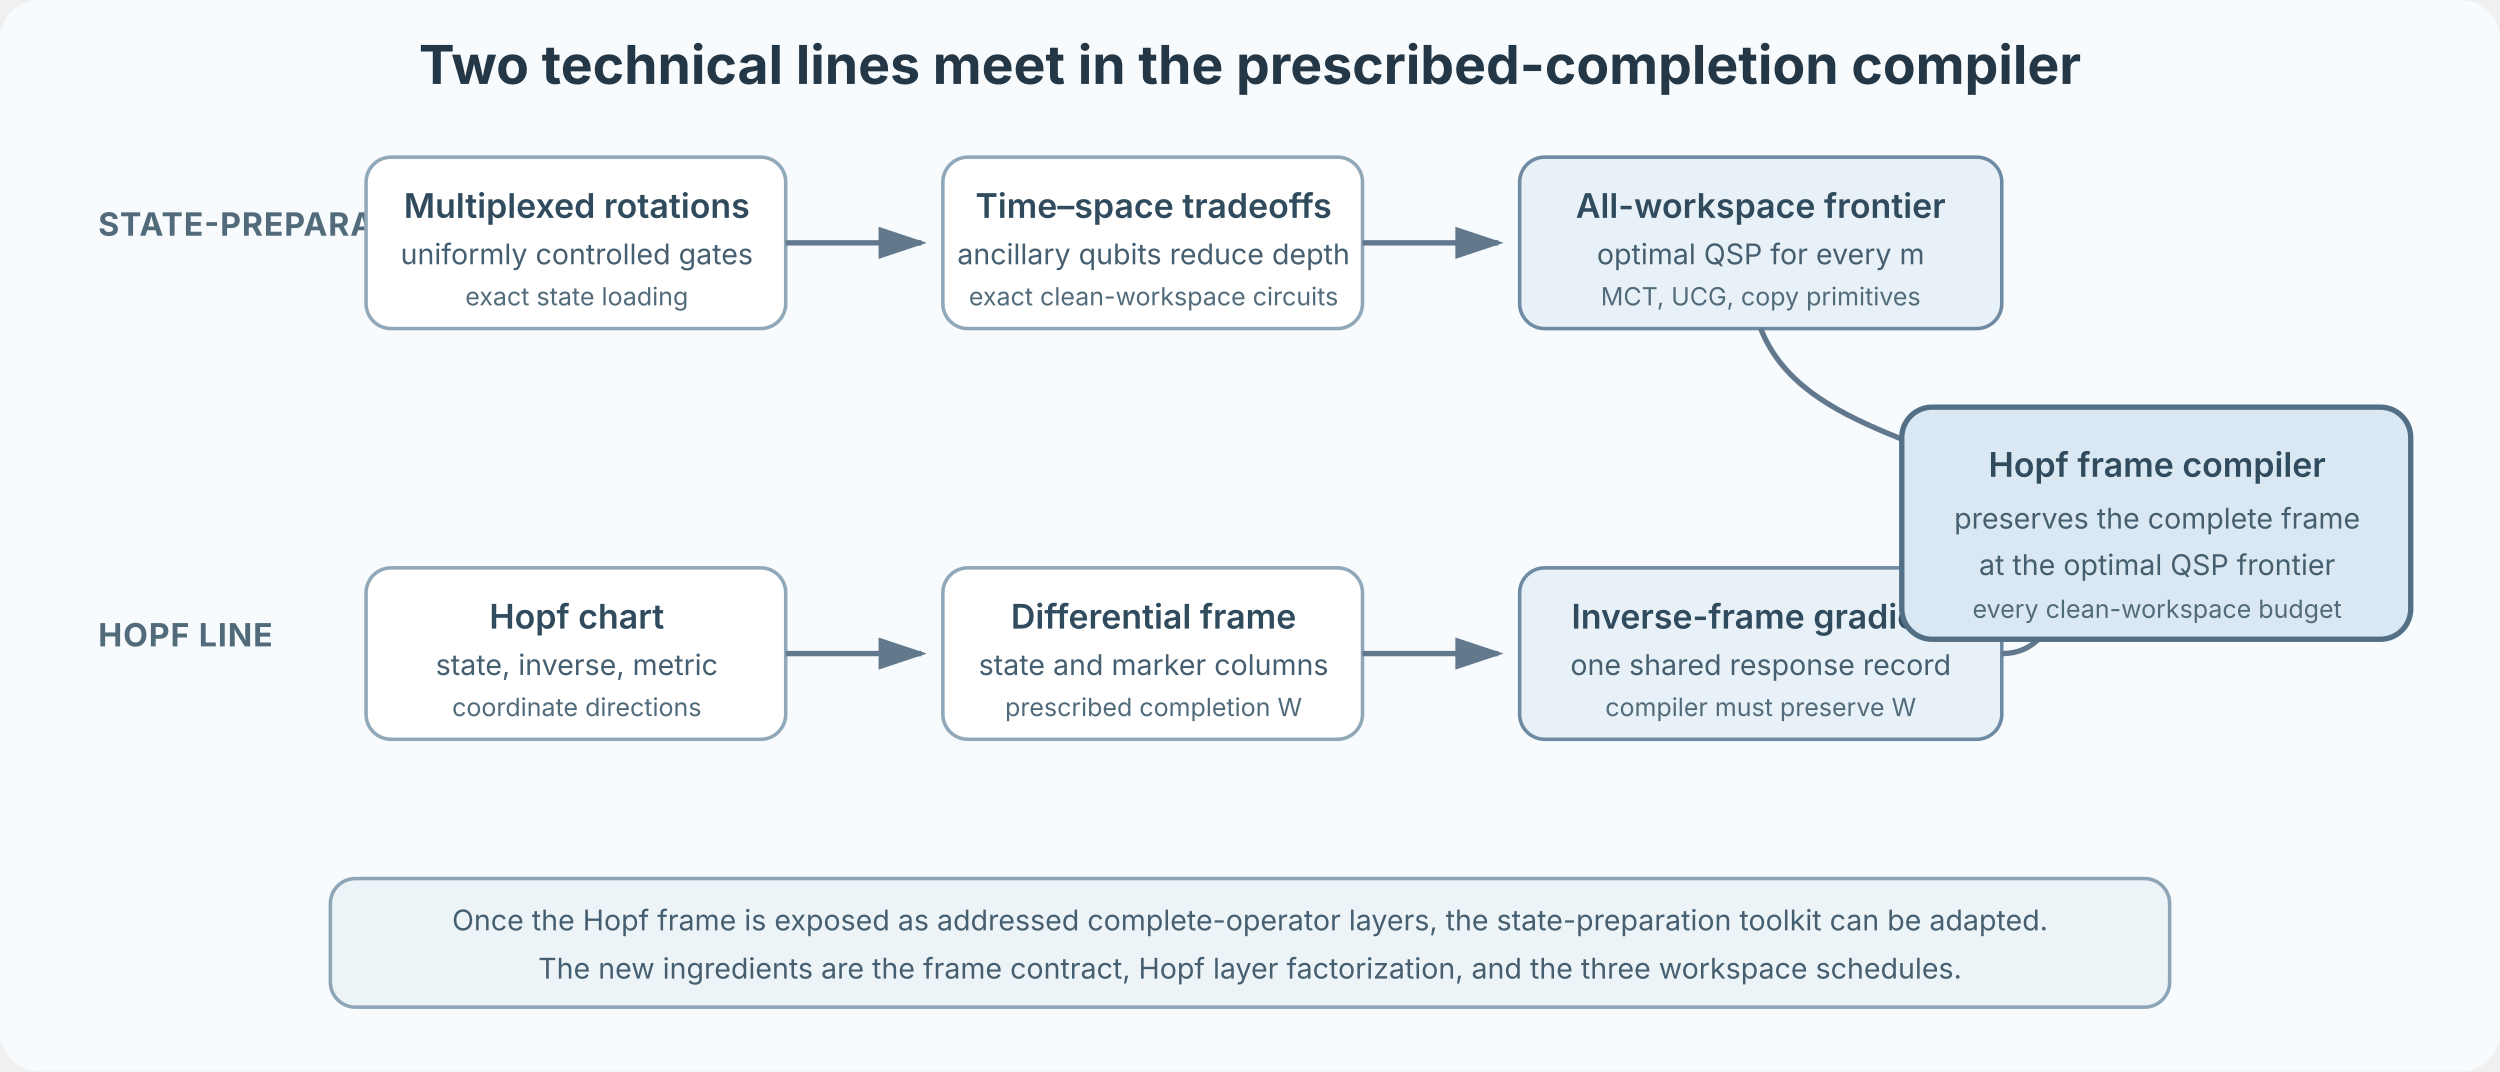
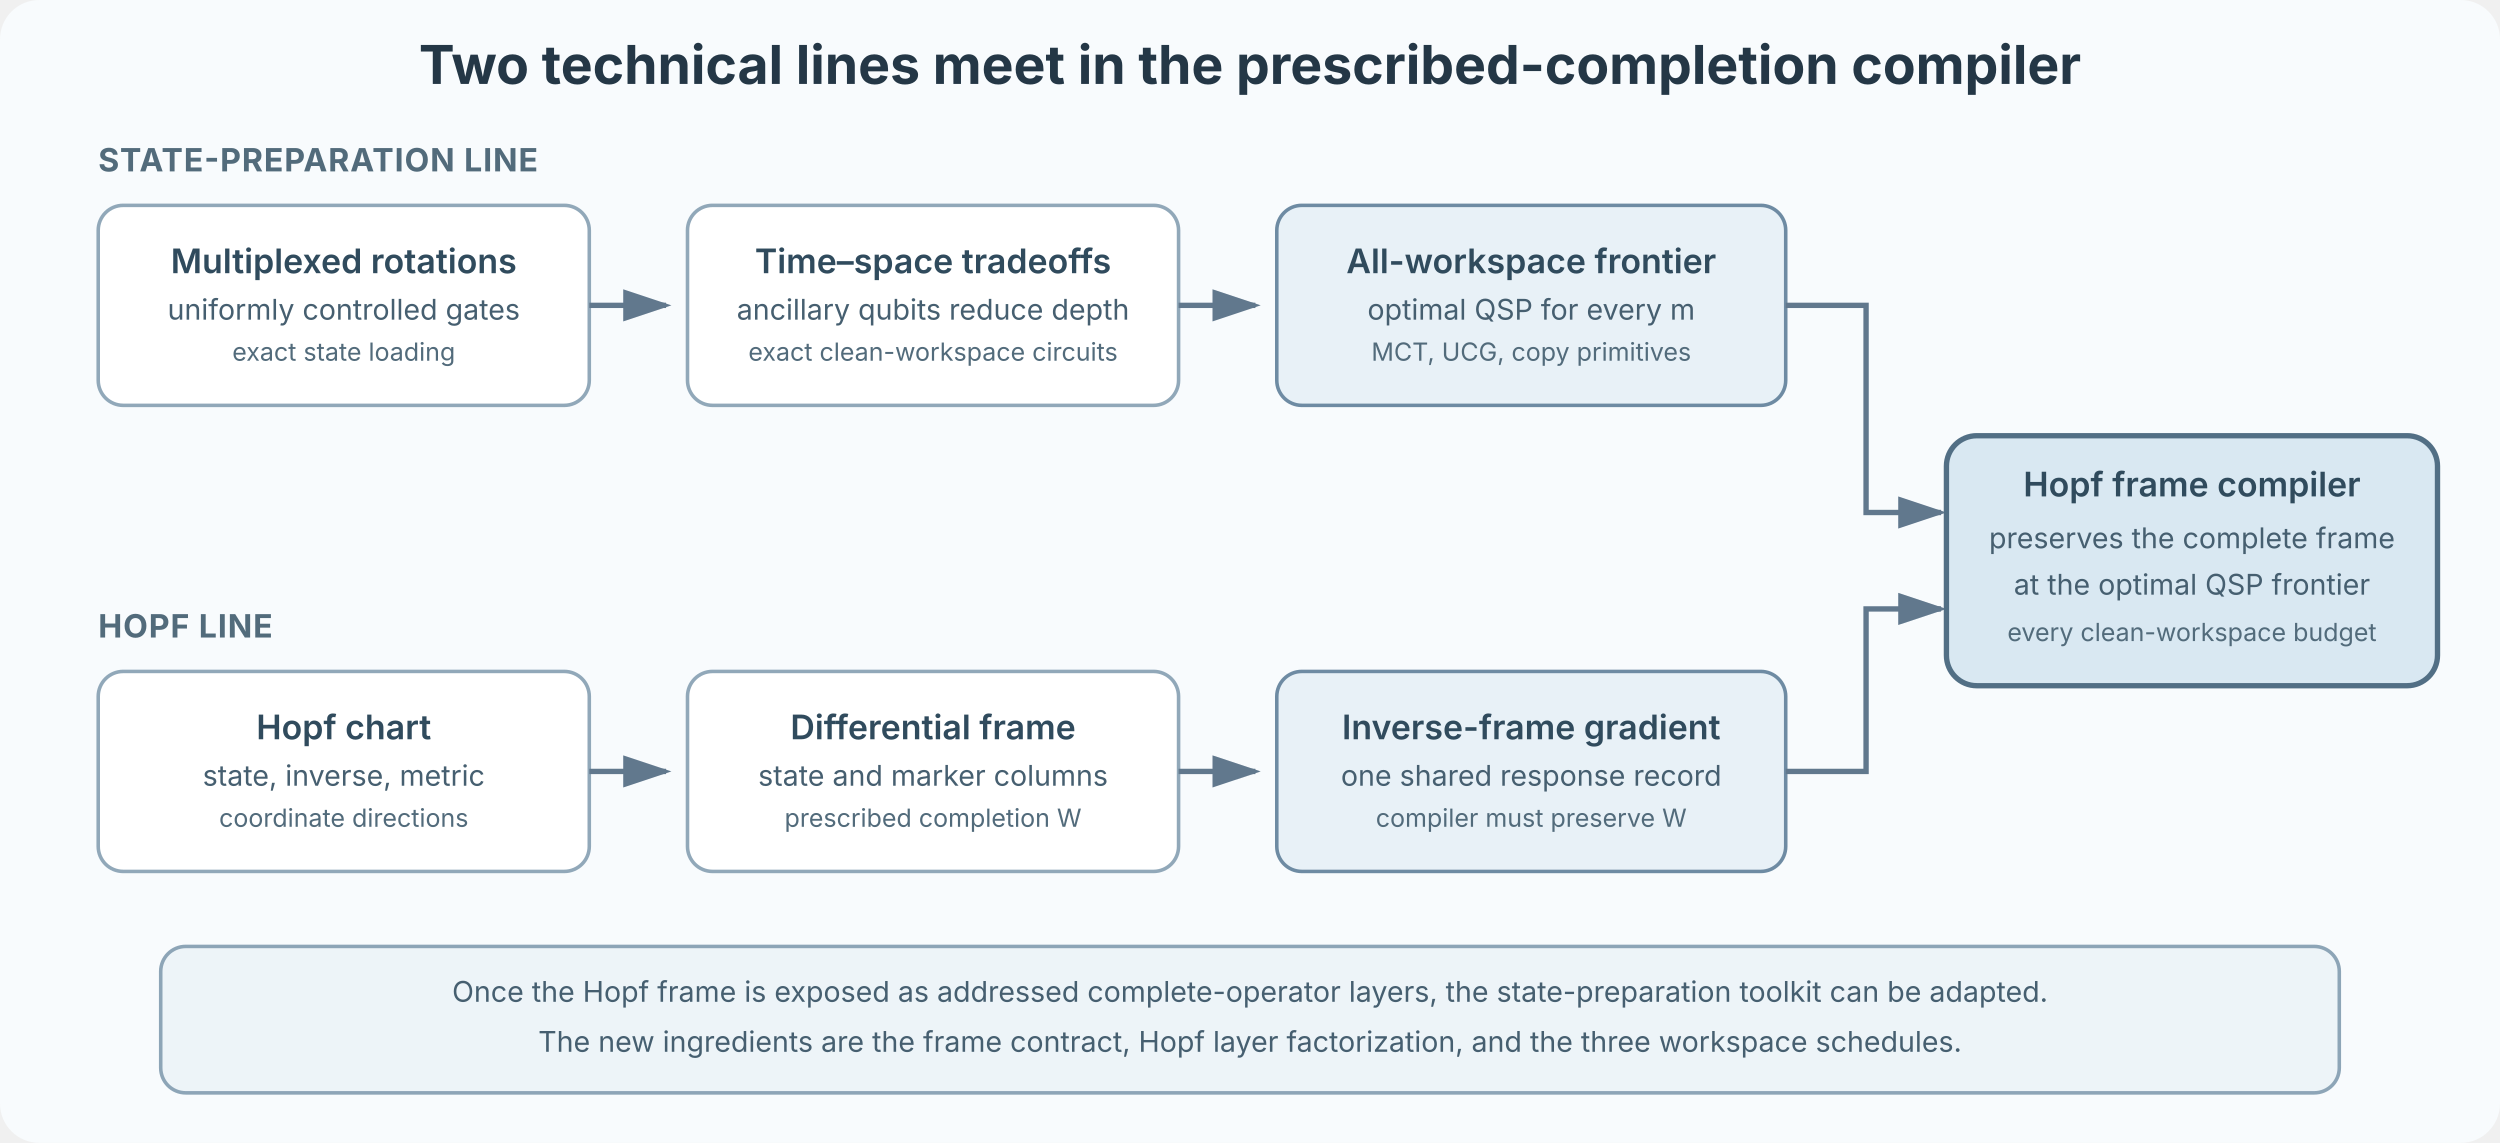
- <svg xmlns="http://www.w3.org/2000/svg" width="1400" height="600" viewBox="0 0 1400 600" role="img" aria-labelledby="title desc">
+ <svg xmlns="http://www.w3.org/2000/svg" width="1400" height="640" viewBox="0 0 1400 640" role="img" aria-labelledby="title desc">
  <defs>
    <marker id="arrow" markerWidth="10" markerHeight="10" refX="8" refY="3" orient="auto" markerUnits="strokeWidth">
      <path d="M0,0 L0,6 L9,3 z" fill="#61788d" />
    </marker>
    <style>
      .title{font:700 30px system-ui,-apple-system,BlinkMacSystemFont,"Segoe UI",sans-serif;fill:#243746}
      .lane{font:700 18px system-ui,-apple-system,BlinkMacSystemFont,"Segoe UI",sans-serif;fill:#526b7b;letter-spacing:.5px}
      .label{font:600 19px system-ui,-apple-system,BlinkMacSystemFont,"Segoe UI",sans-serif;fill:#304b5d}
      .body{font:16px system-ui,-apple-system,BlinkMacSystemFont,"Segoe UI",sans-serif;fill:#465f70}
      .small{font:14px system-ui,-apple-system,BlinkMacSystemFont,"Segoe UI",sans-serif;fill:#526b7b}
      .box{fill:#ffffff;stroke:#91a8b9;stroke-width:2}
      .box2{fill:#e8f1f7;stroke:#6e8ba3;stroke-width:2}
      .current{fill:#d9e8f2;stroke:#526f85;stroke-width:3}
      .edge{stroke:#61788d;stroke-width:3;fill:none}
    </style>
  </defs>
-   <rect width="1400" height="600" rx="22" fill="#f8fbfd" />
+   <rect width="1400" height="640" rx="22" fill="#f8fbfd" />
  <text x="700" y="47" text-anchor="middle" class="title">Two technical lines meet in the prescribed-completion compiler</text>
-   <text x="55" y="132" class="lane">STATE-PREPARATION LINE</text>
-   <rect x="205" y="88" width="235" height="96" rx="14" class="box" />
-   <text x="323" y="122" text-anchor="middle" class="label">Multiplexed rotations</text>
-   <text x="323" y="148" text-anchor="middle" class="body">uniformly controlled gates</text>
-   <text x="323" y="171" text-anchor="middle" class="small">exact state loading</text>
-   <line x1="440" y1="136" x2="516" y2="136" class="edge" marker-end="url(#arrow)" />
-   <rect x="528" y="88" width="235" height="96" rx="14" class="box" />
-   <text x="646" y="122" text-anchor="middle" class="label">Time–space tradeoffs</text>
-   <text x="646" y="148" text-anchor="middle" class="body">ancillary qubits reduce depth</text>
-   <text x="646" y="171" text-anchor="middle" class="small">exact clean-workspace circuits</text>
-   <line x1="763" y1="136" x2="839" y2="136" class="edge" marker-end="url(#arrow)" />
-   <rect x="851" y="88" width="270" height="96" rx="14" class="box2" />
-   <text x="986" y="122" text-anchor="middle" class="label">All-workspace frontier</text>
-   <text x="986" y="148" text-anchor="middle" class="body">optimal QSP for every m</text>
-   <text x="986" y="171" text-anchor="middle" class="small">MCT, UCG, copy primitives</text>
-   <text x="55" y="362" class="lane">HOPF LINE</text>
-   <rect x="205" y="318" width="235" height="96" rx="14" class="box" />
-   <text x="323" y="352" text-anchor="middle" class="label">Hopf chart</text>
-   <text x="323" y="378" text-anchor="middle" class="body">state, inverse, metric</text>
-   <text x="323" y="401" text-anchor="middle" class="small">coordinate directions</text>
-   <line x1="440" y1="366" x2="516" y2="366" class="edge" marker-end="url(#arrow)" />
-   <rect x="528" y="318" width="235" height="96" rx="14" class="box" />
-   <text x="646" y="352" text-anchor="middle" class="label">Differential frame</text>
-   <text x="646" y="378" text-anchor="middle" class="body">state and marker columns</text>
-   <text x="646" y="401" text-anchor="middle" class="small">prescribed completion W</text>
-   <line x1="763" y1="366" x2="839" y2="366" class="edge" marker-end="url(#arrow)" />
-   <rect x="851" y="318" width="270" height="96" rx="14" class="box2" />
-   <text x="986" y="352" text-anchor="middle" class="label">Inverse-frame gradient</text>
-   <text x="986" y="378" text-anchor="middle" class="body">one shared response record</text>
-   <text x="986" y="401" text-anchor="middle" class="small">compiler must preserve W</text>
-   <path d="M986,184 C1010,245 1100,245 1135,285" class="edge" marker-end="url(#arrow)" />
-   <path d="M1121,366 C1160,366 1160,305 1135,285" class="edge" marker-end="url(#arrow)" />
-   <rect x="1065" y="228" width="285" height="130" rx="17" class="current" />
-   <text x="1208" y="267" text-anchor="middle" class="label">Hopf frame compiler</text>
-   <text x="1208" y="296" text-anchor="middle" class="body">preserves the complete frame</text>
-   <text x="1208" y="322" text-anchor="middle" class="body">at the optimal QSP frontier</text>
-   <text x="1208" y="346" text-anchor="middle" class="small">every clean-workspace budget</text>
-   <rect x="185" y="492" width="1030" height="72" rx="14" fill="#edf4f8" stroke="#8da5b7" stroke-width="2" />
-   <text x="700" y="521" text-anchor="middle" class="body">Once the Hopf frame is exposed as addressed complete-operator layers, the state-preparation toolkit can be adapted.</text>
-   <text x="700" y="548" text-anchor="middle" class="body">The new ingredients are the frame contract, Hopf layer factorization, and the three workspace schedules.</text>
+   <text id="state-preparation-lane" x="55" y="96" class="lane">STATE-PREPARATION LINE</text>
+   <rect id="upper-stage-1" data-disjoint-panel="true" x="55" y="115" width="275" height="112" rx="14" class="box" />
+   <text x="192.5" y="153" text-anchor="middle" class="label">Multiplexed rotations</text>
+   <text x="192.5" y="179" text-anchor="middle" class="body">uniformly controlled gates</text>
+   <text x="192.5" y="202" text-anchor="middle" class="small">exact state loading</text>
+   <line x1="330" y1="171" x2="373" y2="171" class="edge" marker-end="url(#arrow)" />
+   <rect id="upper-stage-2" data-disjoint-panel="true" x="385" y="115" width="275" height="112" rx="14" class="box" />
+   <text x="522.5" y="153" text-anchor="middle" class="label">Time–space tradeoffs</text>
+   <text x="522.5" y="179" text-anchor="middle" class="body">ancillary qubits reduce depth</text>
+   <text x="522.5" y="202" text-anchor="middle" class="small">exact clean-workspace circuits</text>
+   <line x1="660" y1="171" x2="703" y2="171" class="edge" marker-end="url(#arrow)" />
+   <rect id="upper-stage-3" data-disjoint-panel="true" x="715" y="115" width="285" height="112" rx="14" class="box2" />
+   <text x="857.5" y="153" text-anchor="middle" class="label">All-workspace frontier</text>
+   <text x="857.5" y="179" text-anchor="middle" class="body">optimal QSP for every m</text>
+   <text x="857.5" y="202" text-anchor="middle" class="small">MCT, UCG, copy primitives</text>
+   <text id="hopf-lane" x="55" y="357" class="lane">HOPF LINE</text>
+   <rect id="lower-stage-1" data-disjoint-panel="true" x="55" y="376" width="275" height="112" rx="14" class="box" />
+   <text x="192.5" y="414" text-anchor="middle" class="label">Hopf chart</text>
+   <text x="192.5" y="440" text-anchor="middle" class="body">state, inverse, metric</text>
+   <text x="192.5" y="463" text-anchor="middle" class="small">coordinate directions</text>
+   <line x1="330" y1="432" x2="373" y2="432" class="edge" marker-end="url(#arrow)" />
+   <rect id="lower-stage-2" data-disjoint-panel="true" x="385" y="376" width="275" height="112" rx="14" class="box" />
+   <text x="522.5" y="414" text-anchor="middle" class="label">Differential frame</text>
+   <text x="522.5" y="440" text-anchor="middle" class="body">state and marker columns</text>
+   <text x="522.5" y="463" text-anchor="middle" class="small">prescribed completion W</text>
+   <line x1="660" y1="432" x2="703" y2="432" class="edge" marker-end="url(#arrow)" />
+   <rect id="lower-stage-3" data-disjoint-panel="true" x="715" y="376" width="285" height="112" rx="14" class="box2" />
+   <text x="857.5" y="414" text-anchor="middle" class="label">Inverse-frame gradient</text>
+   <text x="857.5" y="440" text-anchor="middle" class="body">one shared response record</text>
+   <text x="857.5" y="463" text-anchor="middle" class="small">compiler must preserve W</text>
+   <path data-arrow-target="compiler-result" d="M1000,171 H1045 V287 H1087" class="edge" marker-end="url(#arrow)" />
+   <path data-arrow-target="compiler-result" d="M1000,432 H1045 V341 H1087" class="edge" marker-end="url(#arrow)" />
+   <rect id="compiler-result" data-disjoint-panel="true" x="1090" y="244" width="275" height="140" rx="17" class="current" />
+   <text x="1227.5" y="278" text-anchor="middle" class="label">Hopf frame compiler</text>
+   <text x="1227.5" y="307" text-anchor="middle" class="body">preserves the complete frame</text>
+   <text x="1227.5" y="333" text-anchor="middle" class="body">at the optimal QSP frontier</text>
+   <text x="1227.5" y="359" text-anchor="middle" class="small">every clean-workspace budget</text>
+   <rect x="90" y="530" width="1220" height="82" rx="14" fill="#edf4f8" stroke="#8da5b7" stroke-width="2" />
+   <text x="700" y="561" text-anchor="middle" class="body">Once the Hopf frame is exposed as addressed complete-operator layers, the state-preparation toolkit can be adapted.</text>
+   <text x="700" y="589" text-anchor="middle" class="body">The new ingredients are the frame contract, Hopf layer factorization, and the three workspace schedules.</text>
</svg>
